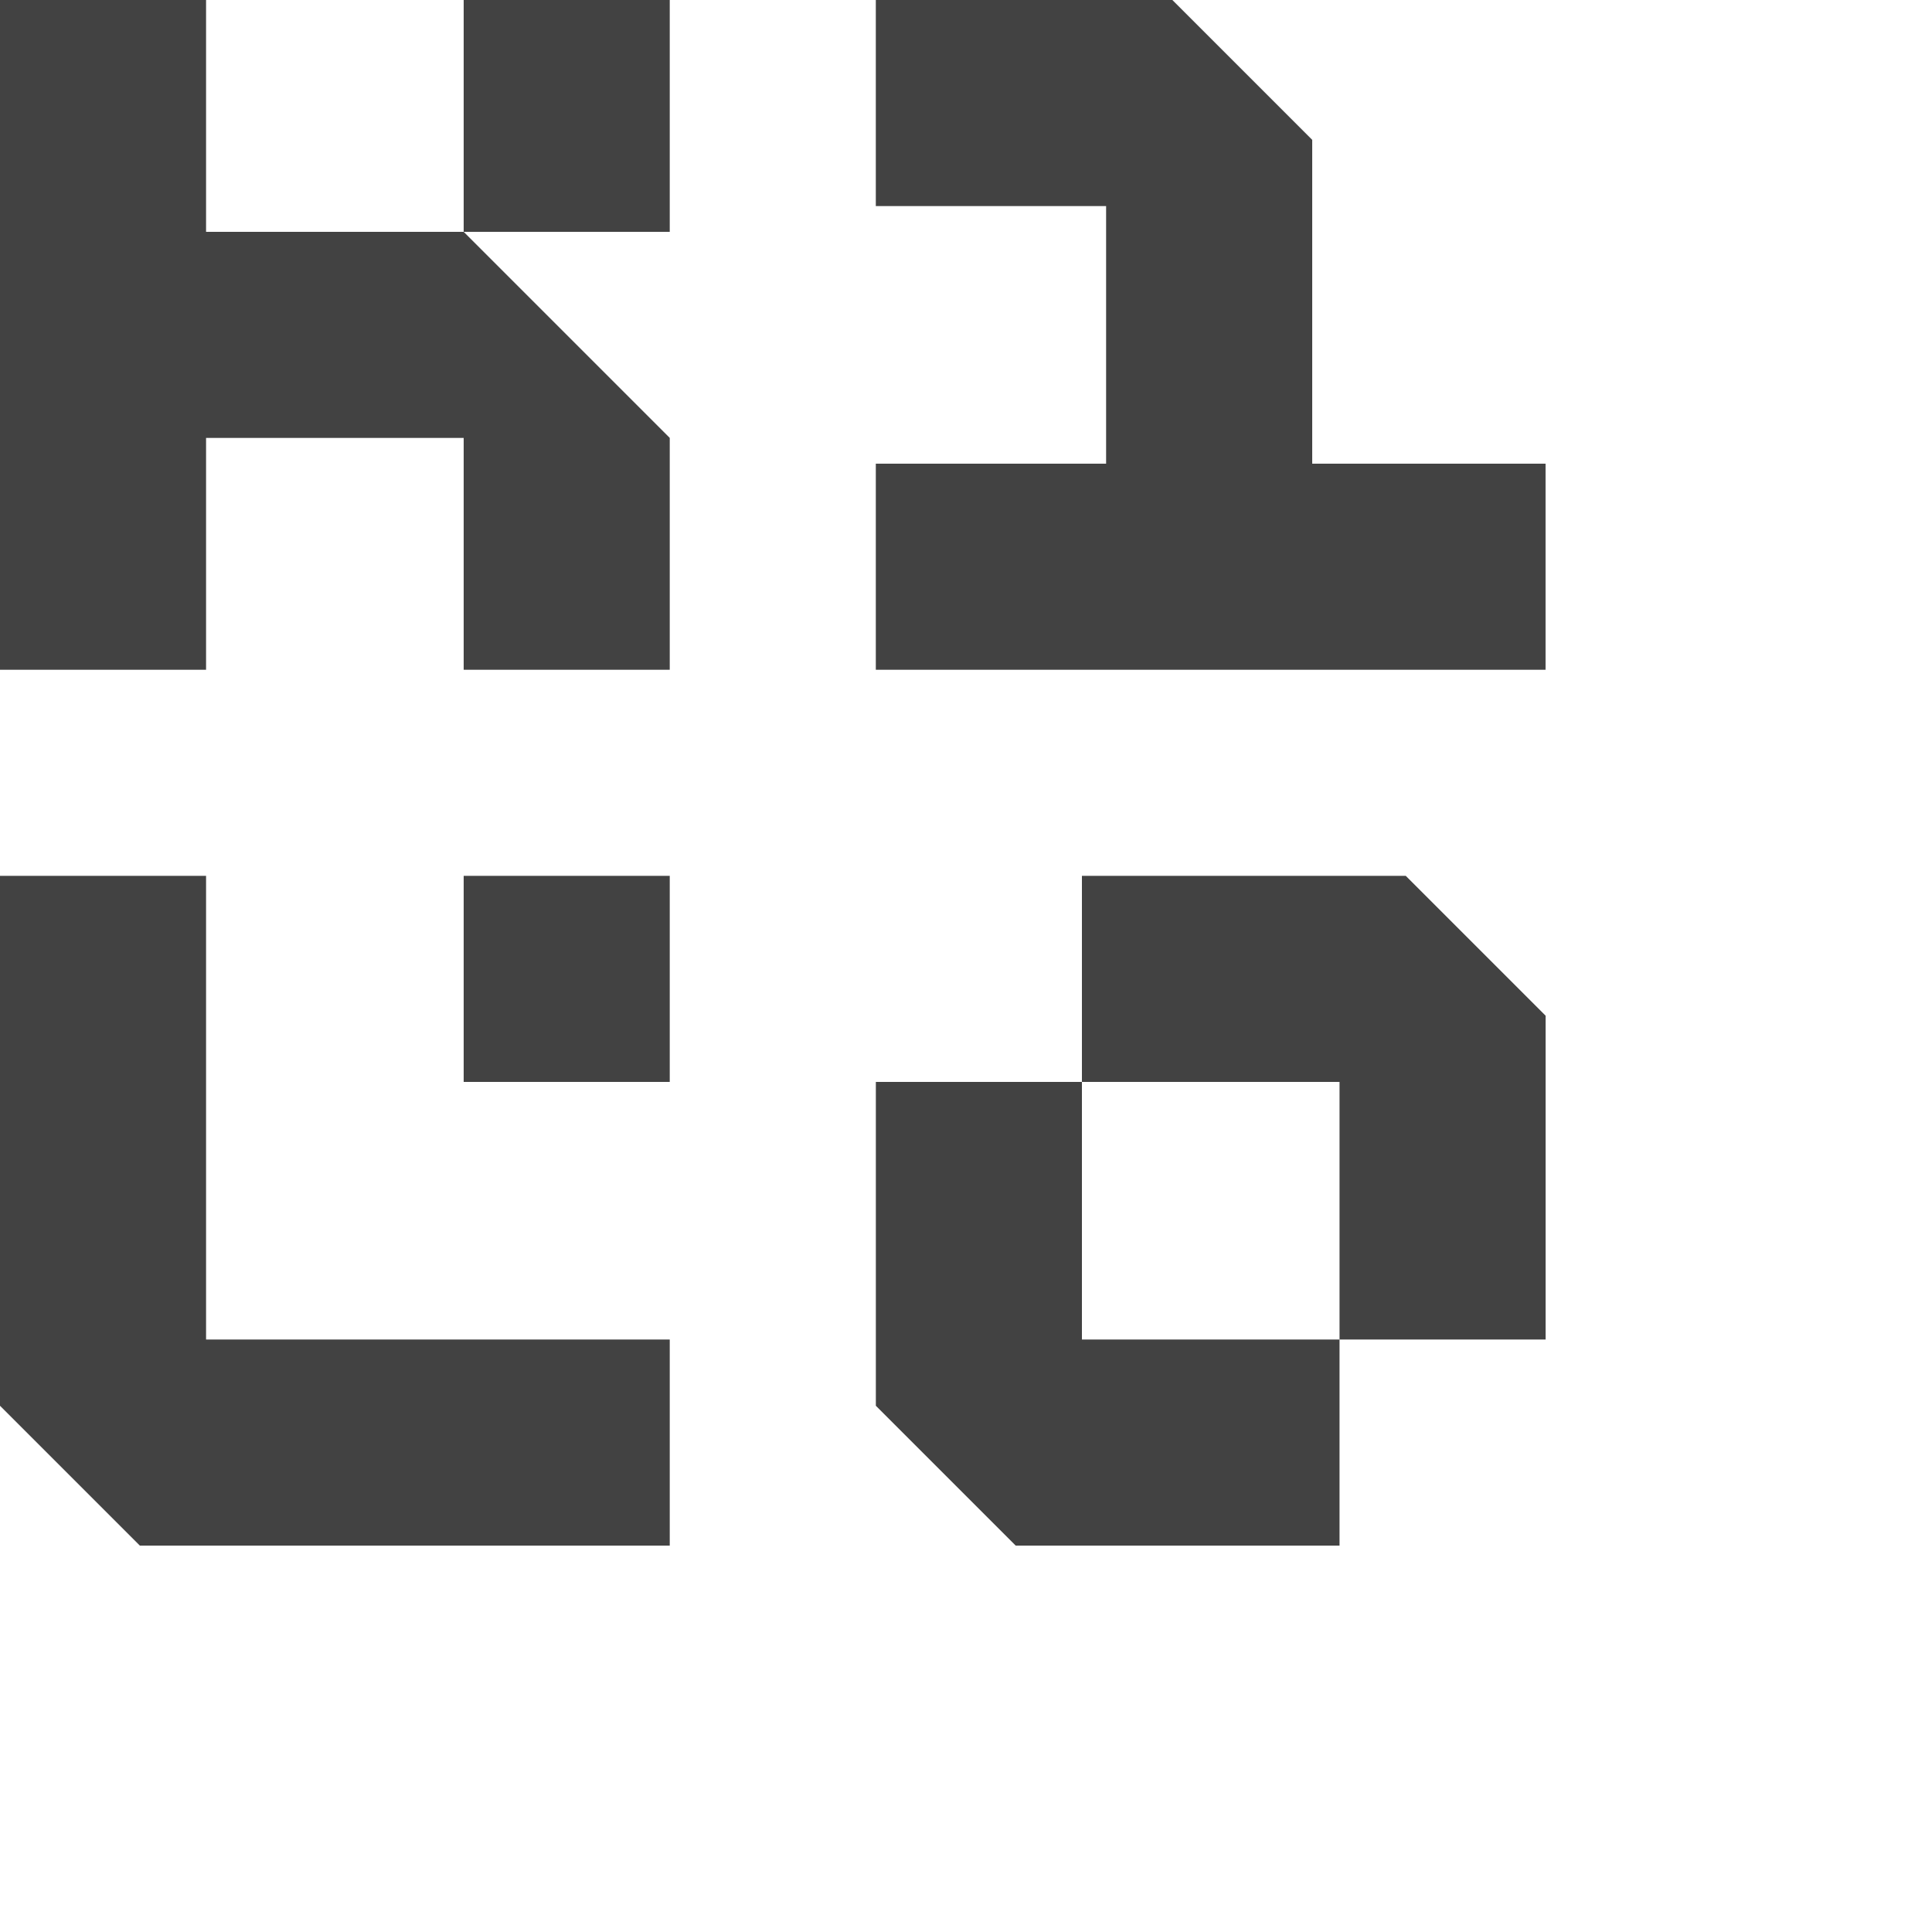
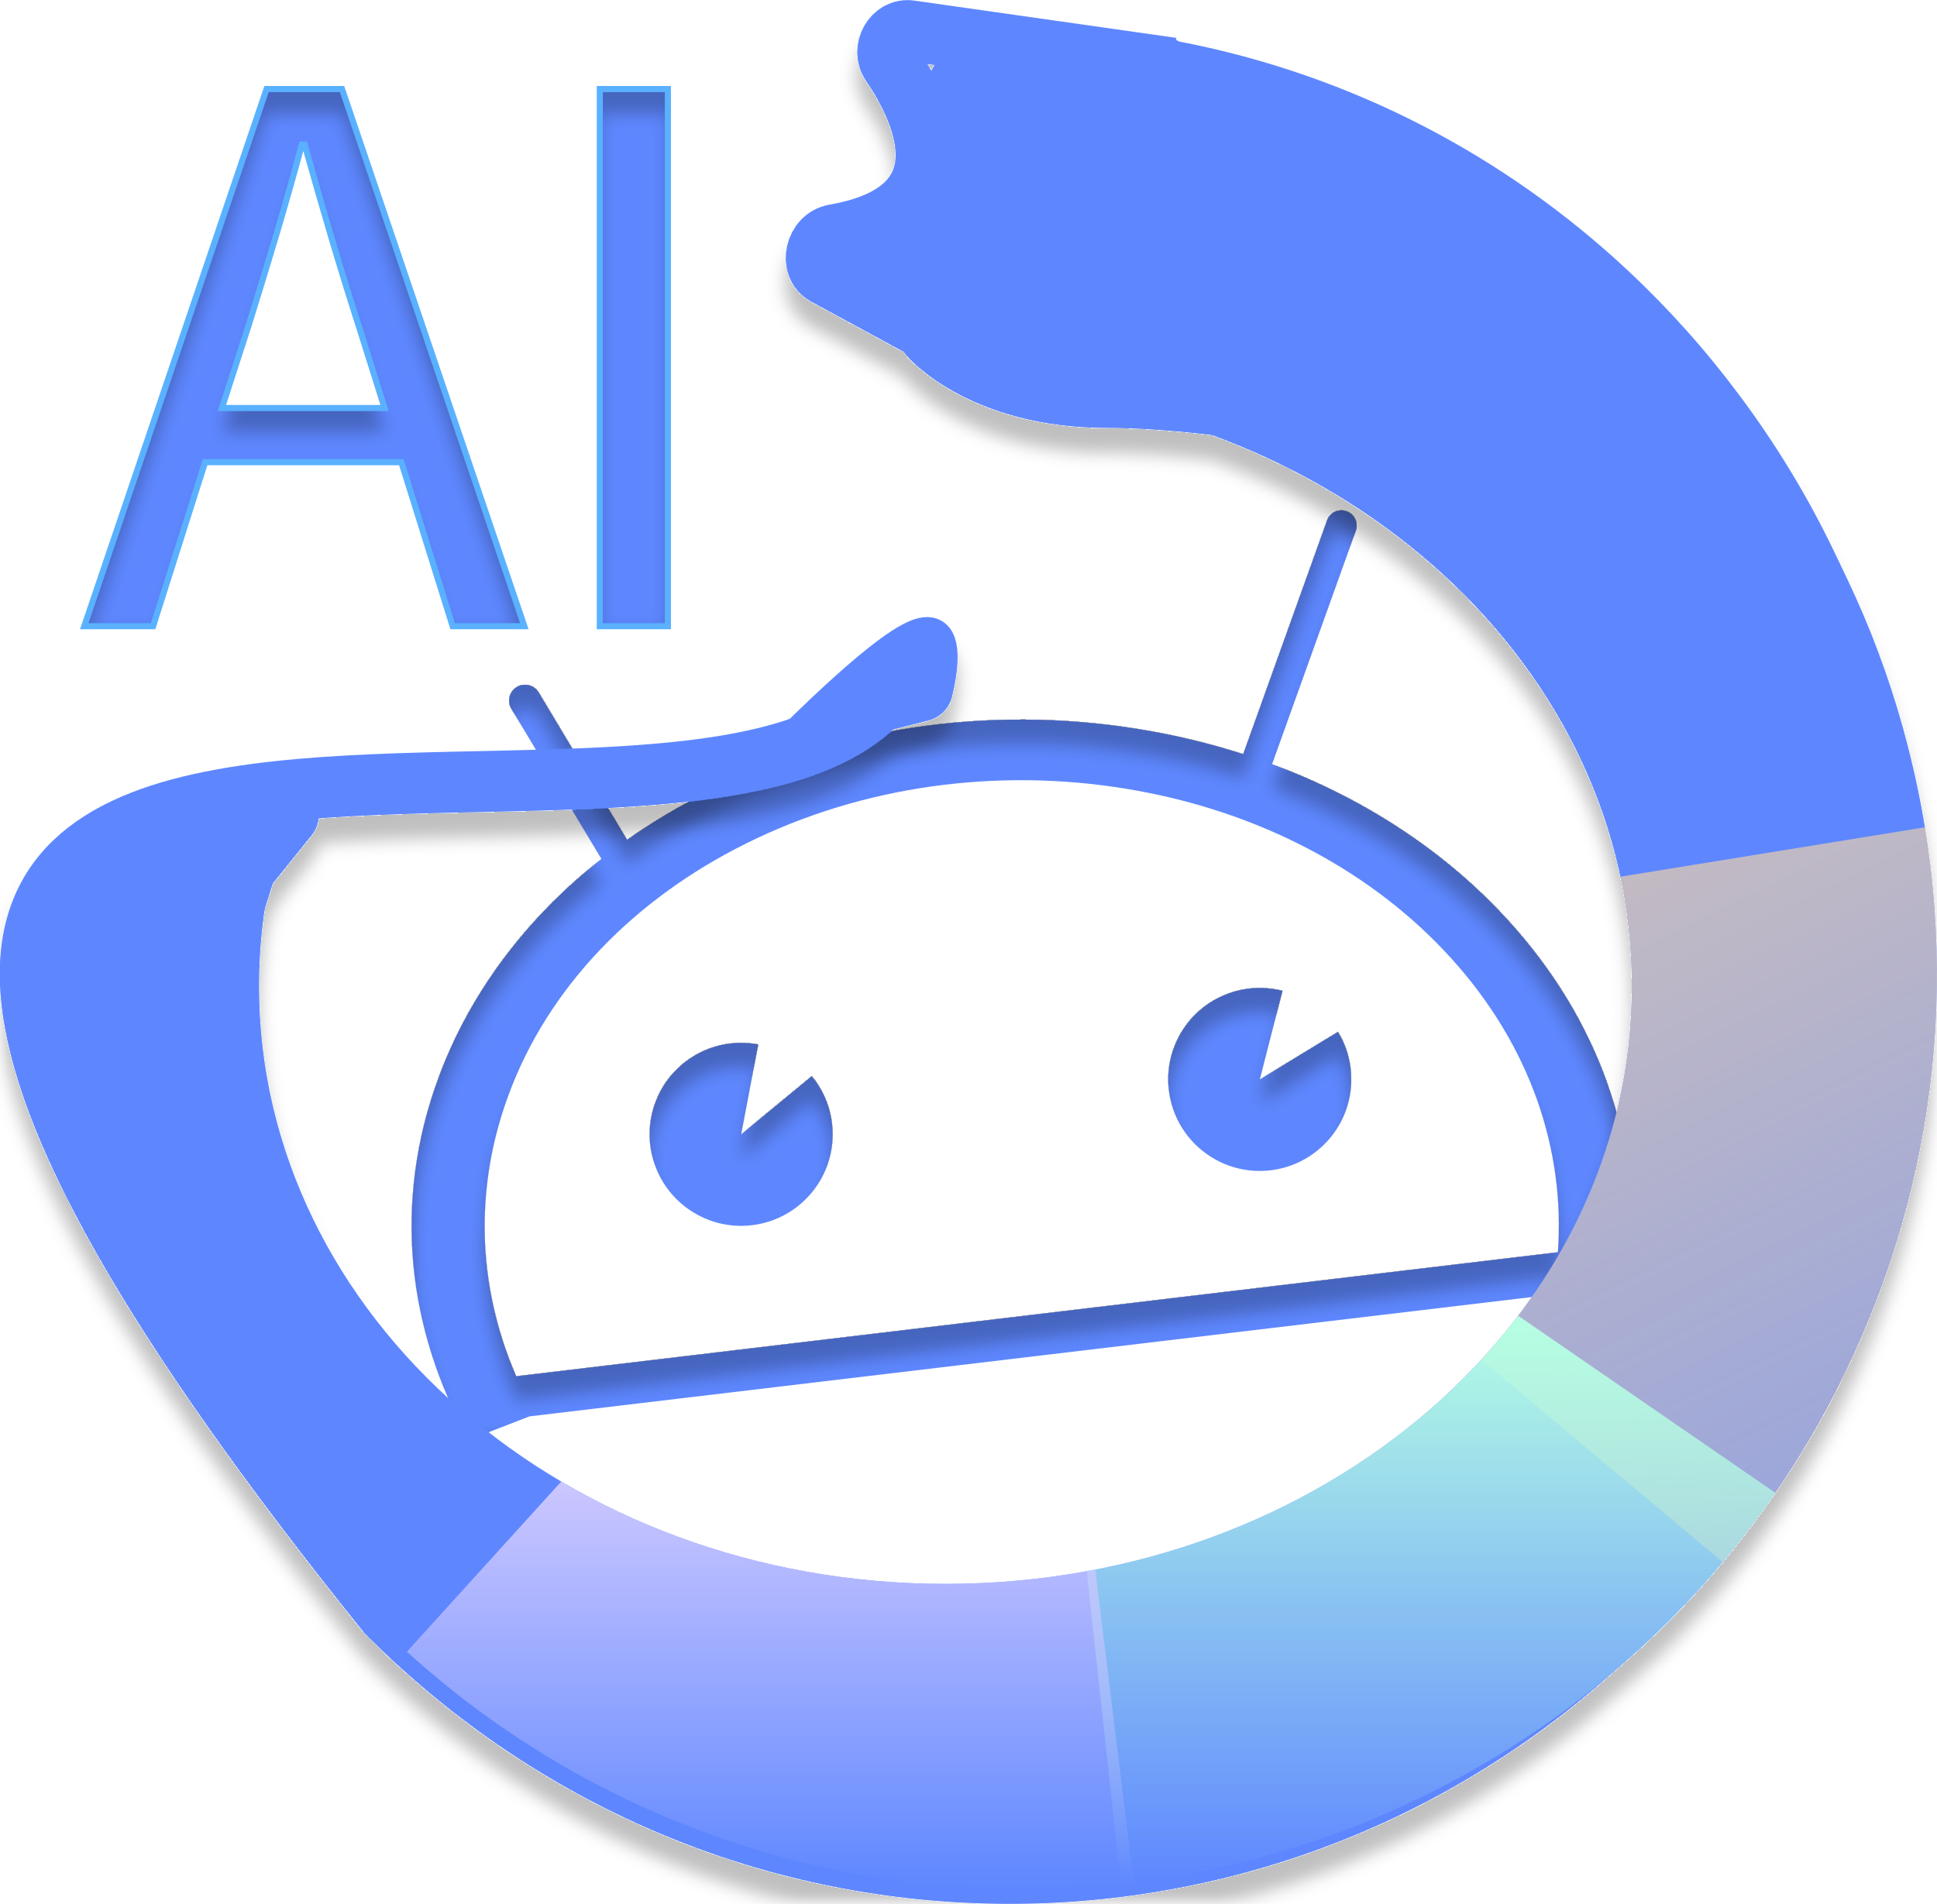
- <svg xmlns="http://www.w3.org/2000/svg" id="Kilo_Code_Branding" version="1.1" viewBox="0 0 40 40">
-   <g transform="scale(0.8)" transform-origin="center">
-     <path fill="#424242" d="M28,34.667h6.667v5.333h-8.381l-3.619-3.619v-8.381h5.333v6.667ZM40,26.286l-3.619-3.619h-8.381v5.333h6.667v6.667h5.333v-8.381ZM17.333,22.667h-5.333v5.333h5.333v-5.333ZM0,36.381l3.619,3.619h13.714v-5.333H5.333v-12H0v13.714ZM33.96,12V3.619L30.341-0h-7.675v5.333h5.96v6.667h-5.96v5.333h17.333v-5.333h-6.04ZM5.333,0H0v17.333h5.333v-6h6.667v6h5.333v-6l-5.333-5.333h-6.667V0ZM17.333,0h-5.333v6h5.333V0Z" />
+ <svg xmlns="http://www.w3.org/2000/svg" width="317.482" height="312.135" viewBox="0 0 317.482 312.135" fill="none">
+   <defs>
+     <filter id="filter_2_47_dd" x="67.464" y="83.669" width="200.018" height="152.382" filterUnits="userSpaceOnUse" color-interpolation-filters="sRGB">
+       <feFlood flood-opacity="0" result="BackgroundImageFix" />
+       <feBlend mode="normal" in="SourceGraphic" in2="BackgroundImageFix" result="shape" />
+       <feColorMatrix in="SourceAlpha" type="matrix" values="0 0 0 0 0 0 0 0 0 0 0 0 0 0 0 0 0 0 127 0" result="hardAlpha" />
+       <feOffset dx="0" dy="4" />
+       <feGaussianBlur stdDeviation="1.333" />
+       <feComposite in2="hardAlpha" operator="arithmetic" k2="-1" k3="1" />
+       <feColorMatrix type="matrix" values="0 0 0 0 0 0 0 0 0 0 0 0 0 0 0 0 0 0 0.25 0" />
+       <feBlend mode="normal" in2="shape" result="effect_innerShadow_1" />
+     </filter>
+     <filter id="filter_2_45_dd" x="-31.536" y="0" width="353.014" height="320.135" filterUnits="userSpaceOnUse" color-interpolation-filters="sRGB">
+       <feFlood flood-opacity="0" result="BackgroundImageFix" />
+       <feColorMatrix in="SourceAlpha" type="matrix" values="0 0 0 0 0 0 0 0 0 0 0 0 0 0 0 0 0 0 127 0" result="hardAlpha" />
+       <feOffset dx="0" dy="4" />
+       <feGaussianBlur stdDeviation="1.333" />
+       <feComposite in2="hardAlpha" operator="out" k2="-1" k3="1" />
+       <feColorMatrix type="matrix" values="0 0 0 0 0 0 0 0 0 0 0 0 0 0 0 0 0 0 0.25 0" />
+       <feBlend mode="normal" in2="BackgroundImageFix" result="effect_dropShadow_1" />
+       <feBlend mode="normal" in="SourceGraphic" in2="effect_dropShadow_1" result="shape" />
+     </filter>
+     <filter id="filter_2_51_dd" x="12.816" y="13.602" width="97.662" height="90.066" filterUnits="userSpaceOnUse" color-interpolation-filters="sRGB">
+       <feFlood flood-opacity="0" result="BackgroundImageFix" />
+       <feBlend mode="normal" in="SourceGraphic" in2="BackgroundImageFix" result="shape" />
+       <feColorMatrix in="SourceAlpha" type="matrix" values="0 0 0 0 0 0 0 0 0 0 0 0 0 0 0 0 0 0 127 0" result="hardAlpha" />
+       <feOffset dx="0" dy="4" />
+       <feGaussianBlur stdDeviation="1.333" />
+       <feComposite in2="hardAlpha" operator="arithmetic" k2="-1" k3="1" />
+       <feColorMatrix type="matrix" values="0 0 0 0 0 0 0 0 0 0 0 0 0 0 0 0 0 0 0.25 0" />
+       <feBlend mode="normal" in2="shape" result="effect_innerShadow_1" />
+     </filter>
+     <linearGradient x1="186.317" y1="5.065" x2="373.964" y2="386.669" id="paint_linear_2_34_0" gradientUnits="userSpaceOnUse">
+       <stop stop-color="#FFD99F" />
+       <stop offset="1" stop-color="#FFD99F" stop-opacity="0" />
+     </linearGradient>
+     <linearGradient x1="234.562" y1="215.705" x2="234.562" y2="308.788" id="paint_linear_2_37_0" gradientUnits="userSpaceOnUse">
+       <stop stop-color="#B6FFE3" />
+       <stop offset="1" stop-color="#B6FFE3" stop-opacity="0" />
+     </linearGradient>
+     <linearGradient x1="126.259" y1="242.889" x2="126.259" y2="309.681" id="paint_linear_2_40_0" gradientUnits="userSpaceOnUse">
+       <stop stop-color="#CCC7FF" />
+       <stop offset="1" stop-color="#CCC7FF" stop-opacity="0" />
+     </linearGradient>
+   </defs>
+   <rect width="317.482" height="312.135" />
+   <g filter="url(#filter_2_47_dd)">
+     <path id="合并" d="M220.711 83.816C219.411 83.35 217.98 84.026 217.514 85.325L203.772 123.639C198.204 121.846 192.464 120.473 186.629 119.53C161.392 115.42 136.493 119.621 116.03 129.824C111.289 132.18 106.869 134.813 102.781 137.683L88.294 113.526C87.553 112.29 85.951 111.889 84.715 112.63C83.479 113.371 83.078 114.974 83.819 116.21L98.573 140.812C85.864 150.82 76.825 163.254 71.879 176.692C64.329 197.098 66.773 218.089 76.847 236.051L86.779 232.207L267.302 210.71L267.016 208.308L267.086 208.313C269.36 187.051 261.737 166.933 247.383 151.103C236.888 139.495 223.412 130.828 208.496 125.278L222.22 87.013C222.686 85.714 222.011 84.282 220.711 83.816ZM255.358 205.299C256.544 188.593 250.89 171.464 237.823 157.069C225.2 143.124 206.564 132.856 184.337 129.274C163.713 125.925 141.587 128.649 122.185 138.336C104.162 147.306 89.919 161.622 83.316 179.597C77.901 194.263 77.993 210.377 84.602 225.633L255.358 205.299ZM221.324 179.101C221.803 175.776 221.176 172.271 219.297 169.181L206.478 176.972L210.198 162.441C206.943 161.609 203.391 161.854 200.116 163.392C197.073 164.814 194.487 167.261 192.935 170.529C191.49 173.561 191.048 177.094 191.927 180.603C192.738 183.863 194.642 186.871 197.551 189.022C200.249 191.023 203.631 192.136 207.244 191.948C210.599 191.779 213.917 190.49 216.587 188.049C219.071 185.786 220.813 182.682 221.324 179.101ZM133.056 176.436C135.389 179.269 136.508 182.707 136.473 186.116C136.442 189.787 135.087 193.139 132.868 195.727C130.483 198.517 127.289 200.213 123.926 200.767C120.305 201.37 116.769 200.615 113.837 198.876C110.676 197.009 108.454 194.157 107.328 190.94C106.108 187.477 106.241 183.864 107.448 180.675C108.741 177.24 111.167 174.559 114.141 172.893C117.341 171.094 120.923 170.601 124.272 171.235L121.477 185.972L133.056 176.436Z" clip-rule="evenodd" fill="#5E87FF" fill-opacity="1" fill-rule="evenodd" />
  </g>
+   <g filter="url(#filter_2_45_dd)">
+     <path id="减去顶层" d="M158.168 9.957C194.935 7.674 229.456 18.874 256.899 39.292C286.49 61.231 305.647 92.056 313.451 125.359C321.914 161.21 316.673 197.123 301.157 227.606C284.501 260.463 257.334 284.527 225.815 297.815C191.895 312.182 155.613 313.049 122.956 302.876C87.768 291.977 59.481 269.239 41.086 240.402C21.224 209.378 14.273 173.757 18.779 139.851L44.443 143.272C43.144 149.231 42.464 155.381 42.464 161.669C42.464 215.793 92.832 259.669 154.964 259.669C217.096 259.669 267.464 215.793 267.464 161.669C267.464 109.46 220.597 66.786 161.513 63.832L158.168 9.957Z" clip-rule="evenodd" fill="#5E87FF" fill-opacity="1" fill-rule="evenodd" />
+     <path id="多边形 2" d="M191.46 8.66L155.46 11.66L150.46 20.66L147.46 36.85L137.46 43.66L147.46 48.66L150.46 56.66C150.46 56.66 159.71 67.66 181.46 67.66C203.21 67.66 238.46 75.66 238.46 75.66C238.46 75.66 291.46 91.66 267.96 80.66C244.46 69.66 230.96 32.66 230.96 32.66L191.46 8.66Z" fill="#5E87FF" fill-opacity="1" fill-rule="evenodd" />
+     <path id="多边形 2" d="M155.46 11.66L150.46 20.66L147.46 36.85L137.46 43.66L147.46 48.66L150.46 56.66C150.46 56.66 159.71 67.66 181.46 67.66C203.21 67.66 238.46 75.66 238.46 75.66C238.46 75.66 291.46 91.66 267.96 80.66C244.46 69.66 230.96 32.66 230.96 32.66L191.46 8.66L155.46 11.66Z" stroke="#5E87FF" stroke-opacity="1" stroke-width="5" />
+     <path id="矢量 2" d="M63.69 264.69C-96.27 65.88 118.05 159.33 146.99 111.1" stroke="#5E87FF" stroke-opacity="1" stroke-width="10" />
+     <path id="多边形 1" d="M12.84 140.59L3.24 155C2.75 155.74 2.61 156.67 2.86 157.52L13.05 191.8C13.31 192.66 13.94 193.37 14.77 193.71L22.42 196.9C24.05 197.58 25.91 196.71 26.44 195.02L42.29 144.21C42.4 143.85 42.58 143.51 42.82 143.22L49.1 135.43C50.93 133.16 48.77 129.88 45.96 130.66L14.54 139.37C13.84 139.56 13.24 139.99 12.84 140.59Z" fill="#5E87FF" fill-opacity="1" fill-rule="evenodd" />
+     <path id="多边形 1" d="M12.84 140.59L3.24 155C2.75 155.74 2.61 156.67 2.86 157.52L13.05 191.8C13.31 192.66 13.94 193.37 14.77 193.71L22.42 196.9C24.05 197.58 25.91 196.71 26.44 195.02L42.29 144.21C42.4 143.85 42.58 143.51 42.82 143.22L49.1 135.43C50.93 133.16 48.77 129.88 45.96 130.66L14.54 139.37C13.84 139.56 13.24 139.99 12.84 140.59Z" fill="#5E87FF" fill-opacity="1" fill-rule="evenodd" />
+     <path id="多边形 1" d="M3.24 155C2.75 155.74 2.61 156.67 2.86 157.52L13.05 191.8C13.31 192.66 13.94 193.37 14.77 193.71L22.42 196.9C24.05 197.58 25.91 196.71 26.44 195.02L42.29 144.21C42.4 143.85 42.58 143.51 42.82 143.22L49.1 135.43C50.93 133.16 48.77 129.88 45.96 130.66L14.54 139.37C13.84 139.56 13.24 139.99 12.84 140.59L3.24 155Z" stroke="#5E87FF" stroke-opacity="1" stroke-width="5" />
+     <path id="多边形 1" d="M122.47 127.16L51.46 127.16L82.6 127.16C82.77 127.16 82.95 127.18 83.12 127.21L96.36 129.55C96.78 129.63 97.21 129.61 97.62 129.5L151.55 115.71C152.56 115.45 153.36 114.69 153.61 113.67C154.5 110.04 155.97 101.74 150.18 104.07C143.78 106.65 128.5 122.24 124.65 126.23C124.08 126.82 123.29 127.16 122.47 127.16Z" fill="#5E87FF" fill-opacity="1" fill-rule="evenodd" />
+     <path id="多边形 1" d="M122.47 127.16L51.46 127.16L82.6 127.16C82.77 127.16 82.95 127.18 83.12 127.21L96.36 129.55C96.78 129.63 97.21 129.61 97.62 129.5L151.55 115.71C152.56 115.45 153.36 114.69 153.61 113.67C154.5 110.04 155.97 101.74 150.18 104.07C143.78 106.65 128.5 122.24 124.65 126.23C124.08 126.82 123.29 127.16 122.47 127.16Z" fill="#5E87FF" fill-opacity="1" fill-rule="evenodd" />
+     <path id="多边形 1" d="M51.46 127.16L82.6 127.16C82.77 127.16 82.95 127.18 83.12 127.21L96.36 129.55C96.78 129.63 97.21 129.61 97.62 129.5L151.55 115.71C152.56 115.45 153.36 114.69 153.61 113.67C154.5 110.04 155.97 101.74 150.18 104.07C143.78 106.65 128.5 122.24 124.65 126.23C124.08 126.82 123.29 127.16 122.47 127.16L51.46 127.16Z" stroke="#5E87FF" stroke-opacity="1" stroke-width="5" />
+     <path id="椭圆 1" d="M192.51 9.21C229.99 16.34 261.65 37.46 283.16 66.39C306.9 98.21 316.36 136.65 312.65 173.62C308.7 213.46 289.92 248.12 262.51 272.49C233.01 298.79 196.15 310.93 159.87 309.52C121.64 308.08 87.33 291.84 61.94 266.43C60.98 265.47 60.99 263.92 61.94 262.96C62.93 261.96 64.54 261.97 65.53 262.96C91.88 289.31 125.78 303.15 160.07 304.47C197.85 305.97 232.8 292.25 259.28 268.67C287.85 243.31 304.17 208.83 307.74 173.09C311.64 134.59 300.51 98.01 279.23 69.44C256.89 39.36 225.33 20.63 191.65 14.19C190.29 13.93 189.37 12.64 189.59 11.27C189.82 9.89 191.13 8.95 192.51 9.21Z" fill="#5E87FF" fill-opacity="1" fill-rule="evenodd" />
+     <path id="椭圆 1" d="M283.16 66.39C306.9 98.21 316.36 136.65 312.65 173.62C308.7 213.46 289.92 248.12 262.51 272.49C233.01 298.79 196.15 310.93 159.87 309.52C121.64 308.08 87.33 291.84 61.94 266.43C60.98 265.47 60.99 263.92 61.94 262.96C62.93 261.96 64.54 261.97 65.53 262.96C91.88 289.31 125.78 303.15 160.07 304.47C197.85 305.97 232.8 292.25 259.28 268.67C287.85 243.31 304.17 208.83 307.74 173.09C311.64 134.59 300.51 98.01 279.23 69.44C256.89 39.36 225.33 20.63 191.65 14.19C190.29 13.93 189.37 12.64 189.59 11.27C189.82 9.89 191.13 8.95 192.51 9.21C229.99 16.34 261.65 37.46 283.16 66.39Z" stroke="#5E87FF" stroke-opacity="1" stroke-width="5" />
+     <path id="矢量 1" d="M165.31 61.33L135.36 45.08C132.61 43.58 133.7 39.01 136.79 38.48C156.81 35 153.35 21.17 146.08 10.46C144.5 8.12 146.39 4.65 149.18 5.05L192.1 11.16" stroke="#5E87FF" stroke-opacity="1" stroke-width="10" />
+   </g>
+   <path id="减去顶层" d="M242.8 222.908L282.352 256.109C295.842 240.096 306.165 220.982 312.093 199.495C317.676 179.308 319.098 157.632 315.525 135.625L265.585 143.735C266.819 149.549 267.464 155.543 267.464 161.669C267.464 184.839 258.233 206.132 242.8 222.908Z" clip-rule="evenodd" fill="url(#paint_linear_2_34_0)" fill-opacity="1" fill-rule="evenodd" />
+   <path id="减去顶层" d="M178.121 257.591L183.692 308.788C204.512 306.559 225.189 299.901 244.335 288.488C262.333 277.776 278.357 263.109 291.003 244.747L248.832 215.705C232.771 236.834 207.56 252.225 178.121 257.591Z" clip-rule="evenodd" fill="url(#paint_linear_2_37_0)" fill-opacity="1" fill-rule="evenodd" />
+   <path id="减去顶层" d="M91.992 242.889L66.696 270.781C82.181 284.873 100.886 295.92 122.13 302.667C142.087 309.018 163.694 311.27 185.822 308.541L179.507 257.33C171.607 258.861 163.394 259.669 154.964 259.669C131.633 259.669 109.961 253.482 91.992 242.889Z" clip-rule="evenodd" fill="url(#paint_linear_2_40_0)" fill-opacity="0.996" fill-rule="evenodd" />
+   <g filter="url(#filter_2_51_dd)">
+     <path id="AI" d="M25.09 102.66L13.81 102.66L43.69 14.6L56.06 14.6L85.94 102.66L74.19 102.66L65.78 75.77L33.62 75.77L25.09 102.66ZM109.47 102.66L98.31 102.66L98.31 14.6L109.47 14.6L109.47 102.66ZM49.47 23.71C46.71 34.02 43.81 43.51 40.71 53.47L36.37 66.89L63.03 66.89L58.81 53.47C55.59 43.51 52.8 33.9 49.93 23.71L49.47 23.71Z" fill="#5E87FF" fill-opacity="1" fill-rule="evenodd" />
+   </g>
+   <path id="AI" d="M40.71 53.47C43.81 43.51 46.71 34.02 49.47 23.71L49.93 23.71C52.8 33.9 55.59 43.51 58.81 53.47L63.03 66.89L36.37 66.89L40.71 53.47ZM13.81 102.66L25.09 102.66L33.62 75.77L65.78 75.77L74.19 102.66L85.94 102.66L56.06 14.6L43.69 14.6L13.81 102.66ZM98.31 102.66L109.47 102.66L109.47 14.6L98.31 14.6L98.31 102.66Z" stroke="#5AB1FF" stroke-opacity="1" stroke-width="1" />
</svg>
